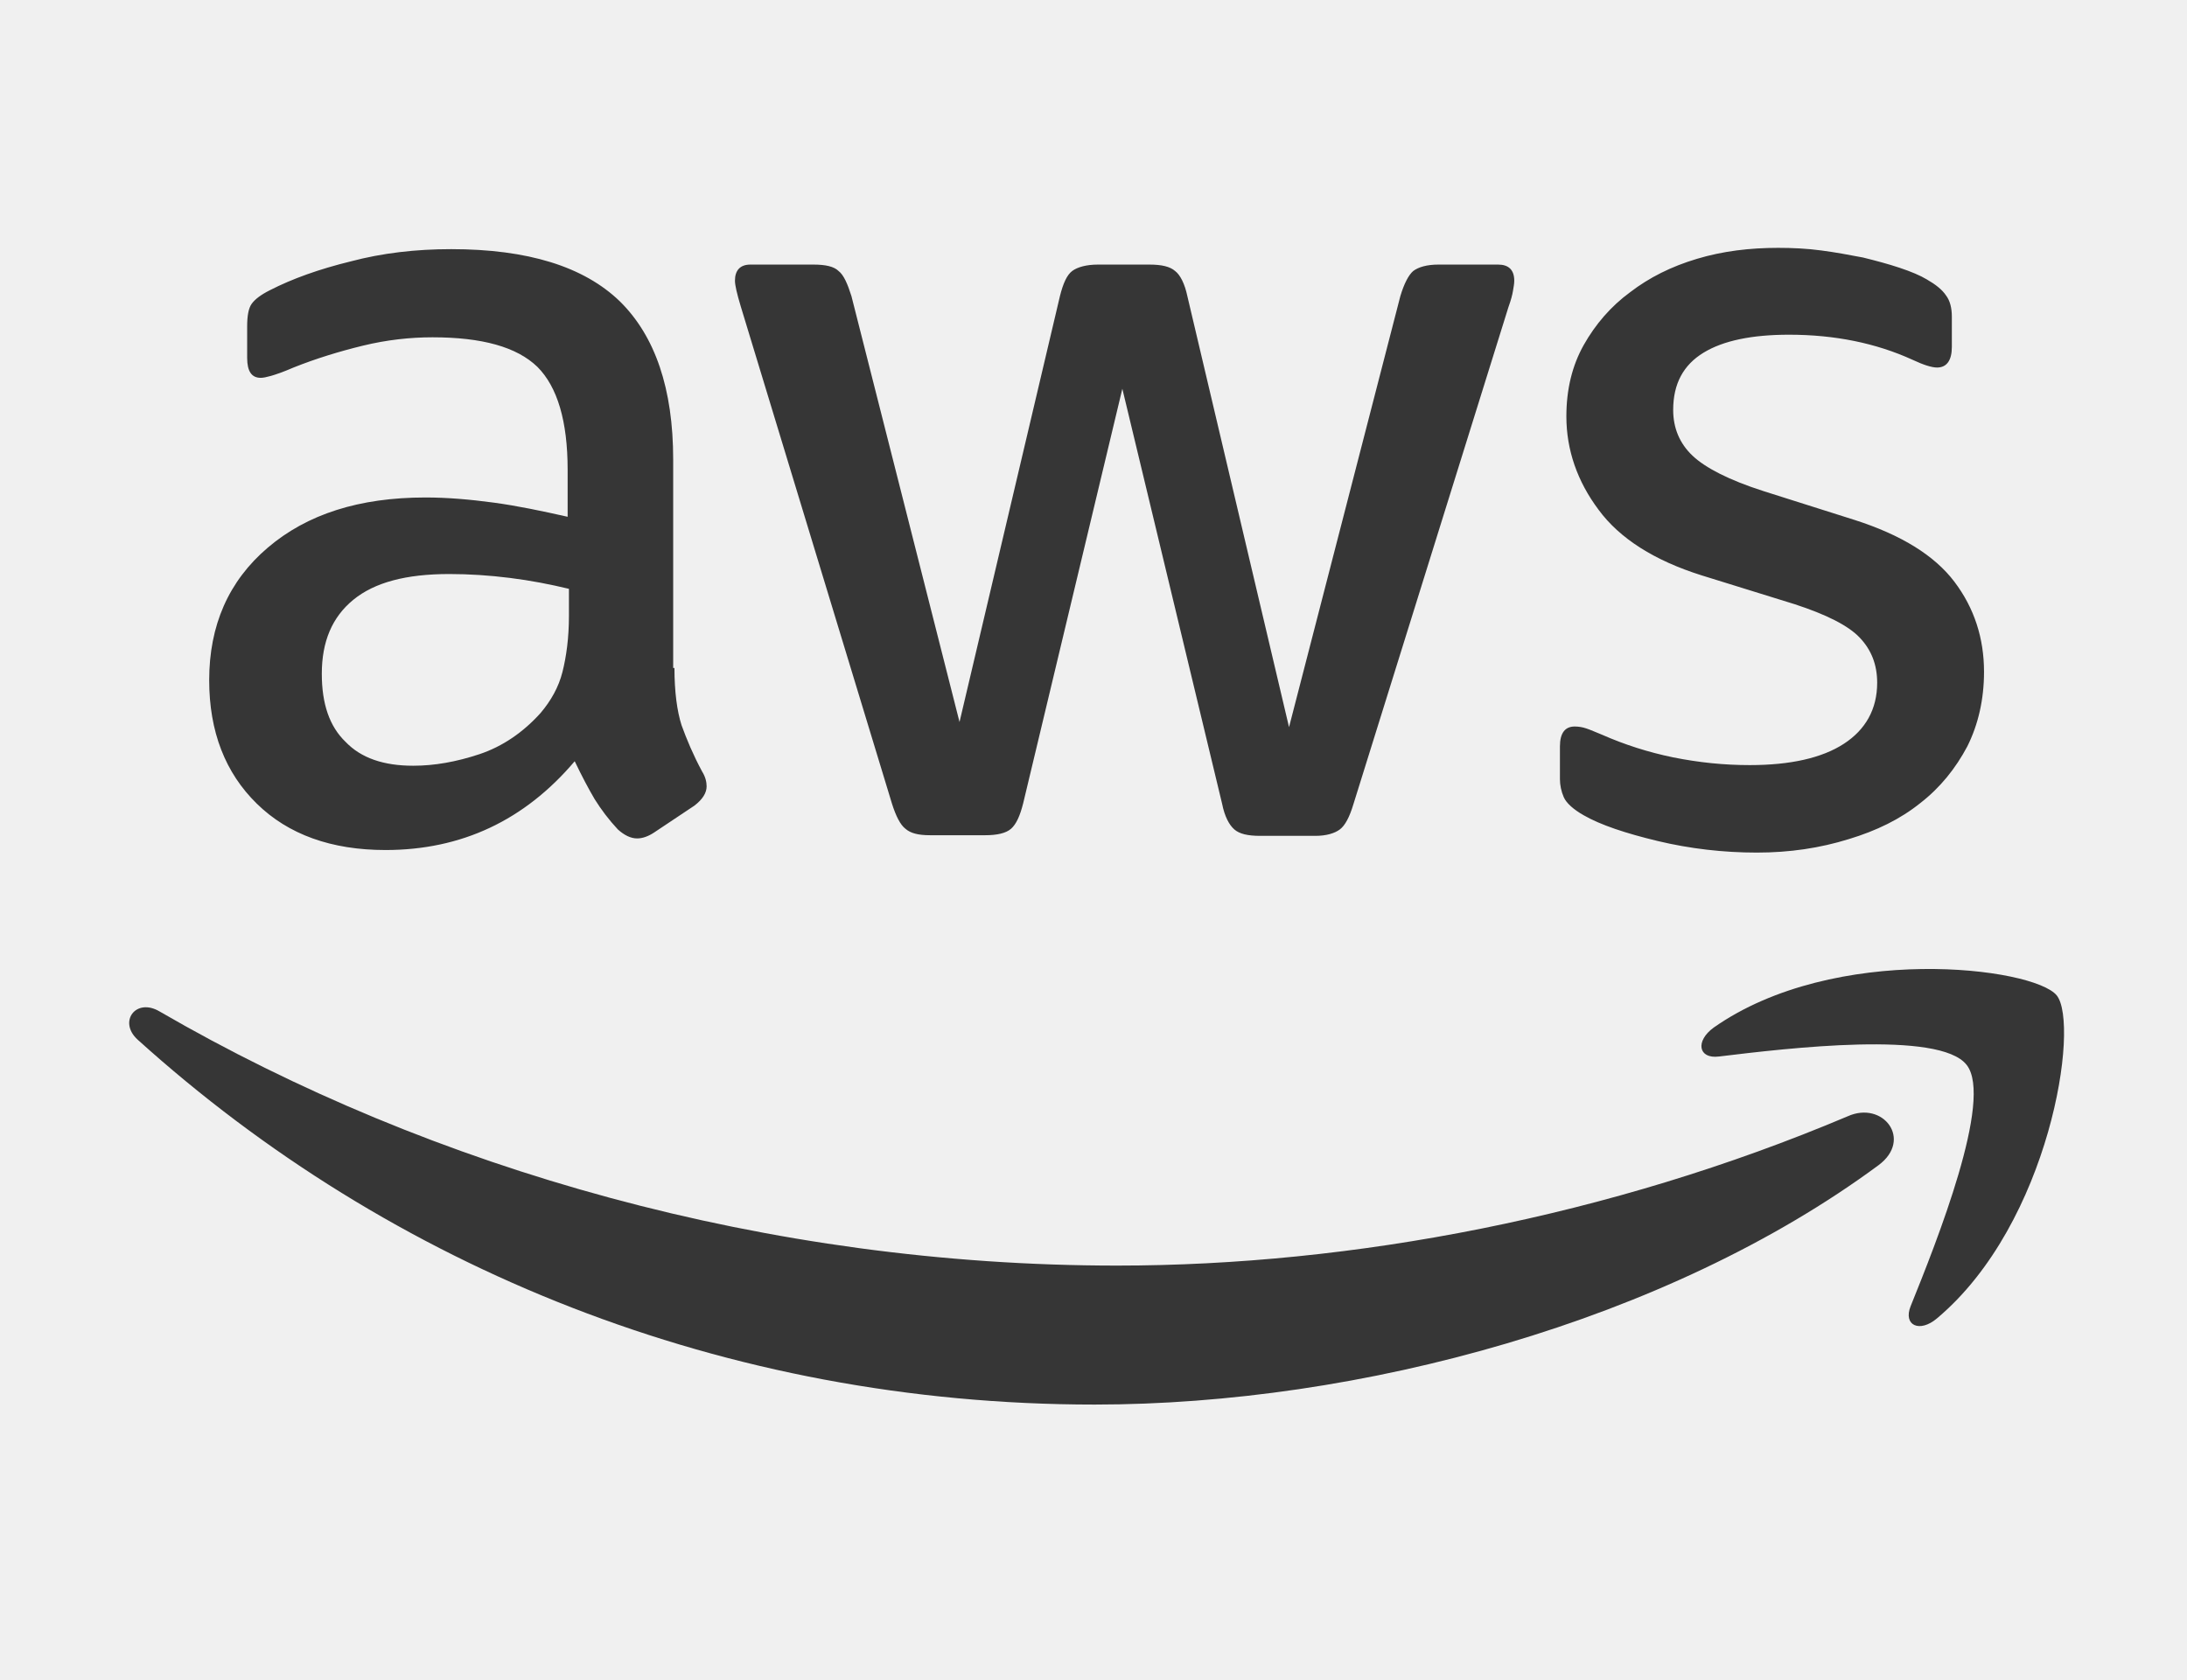
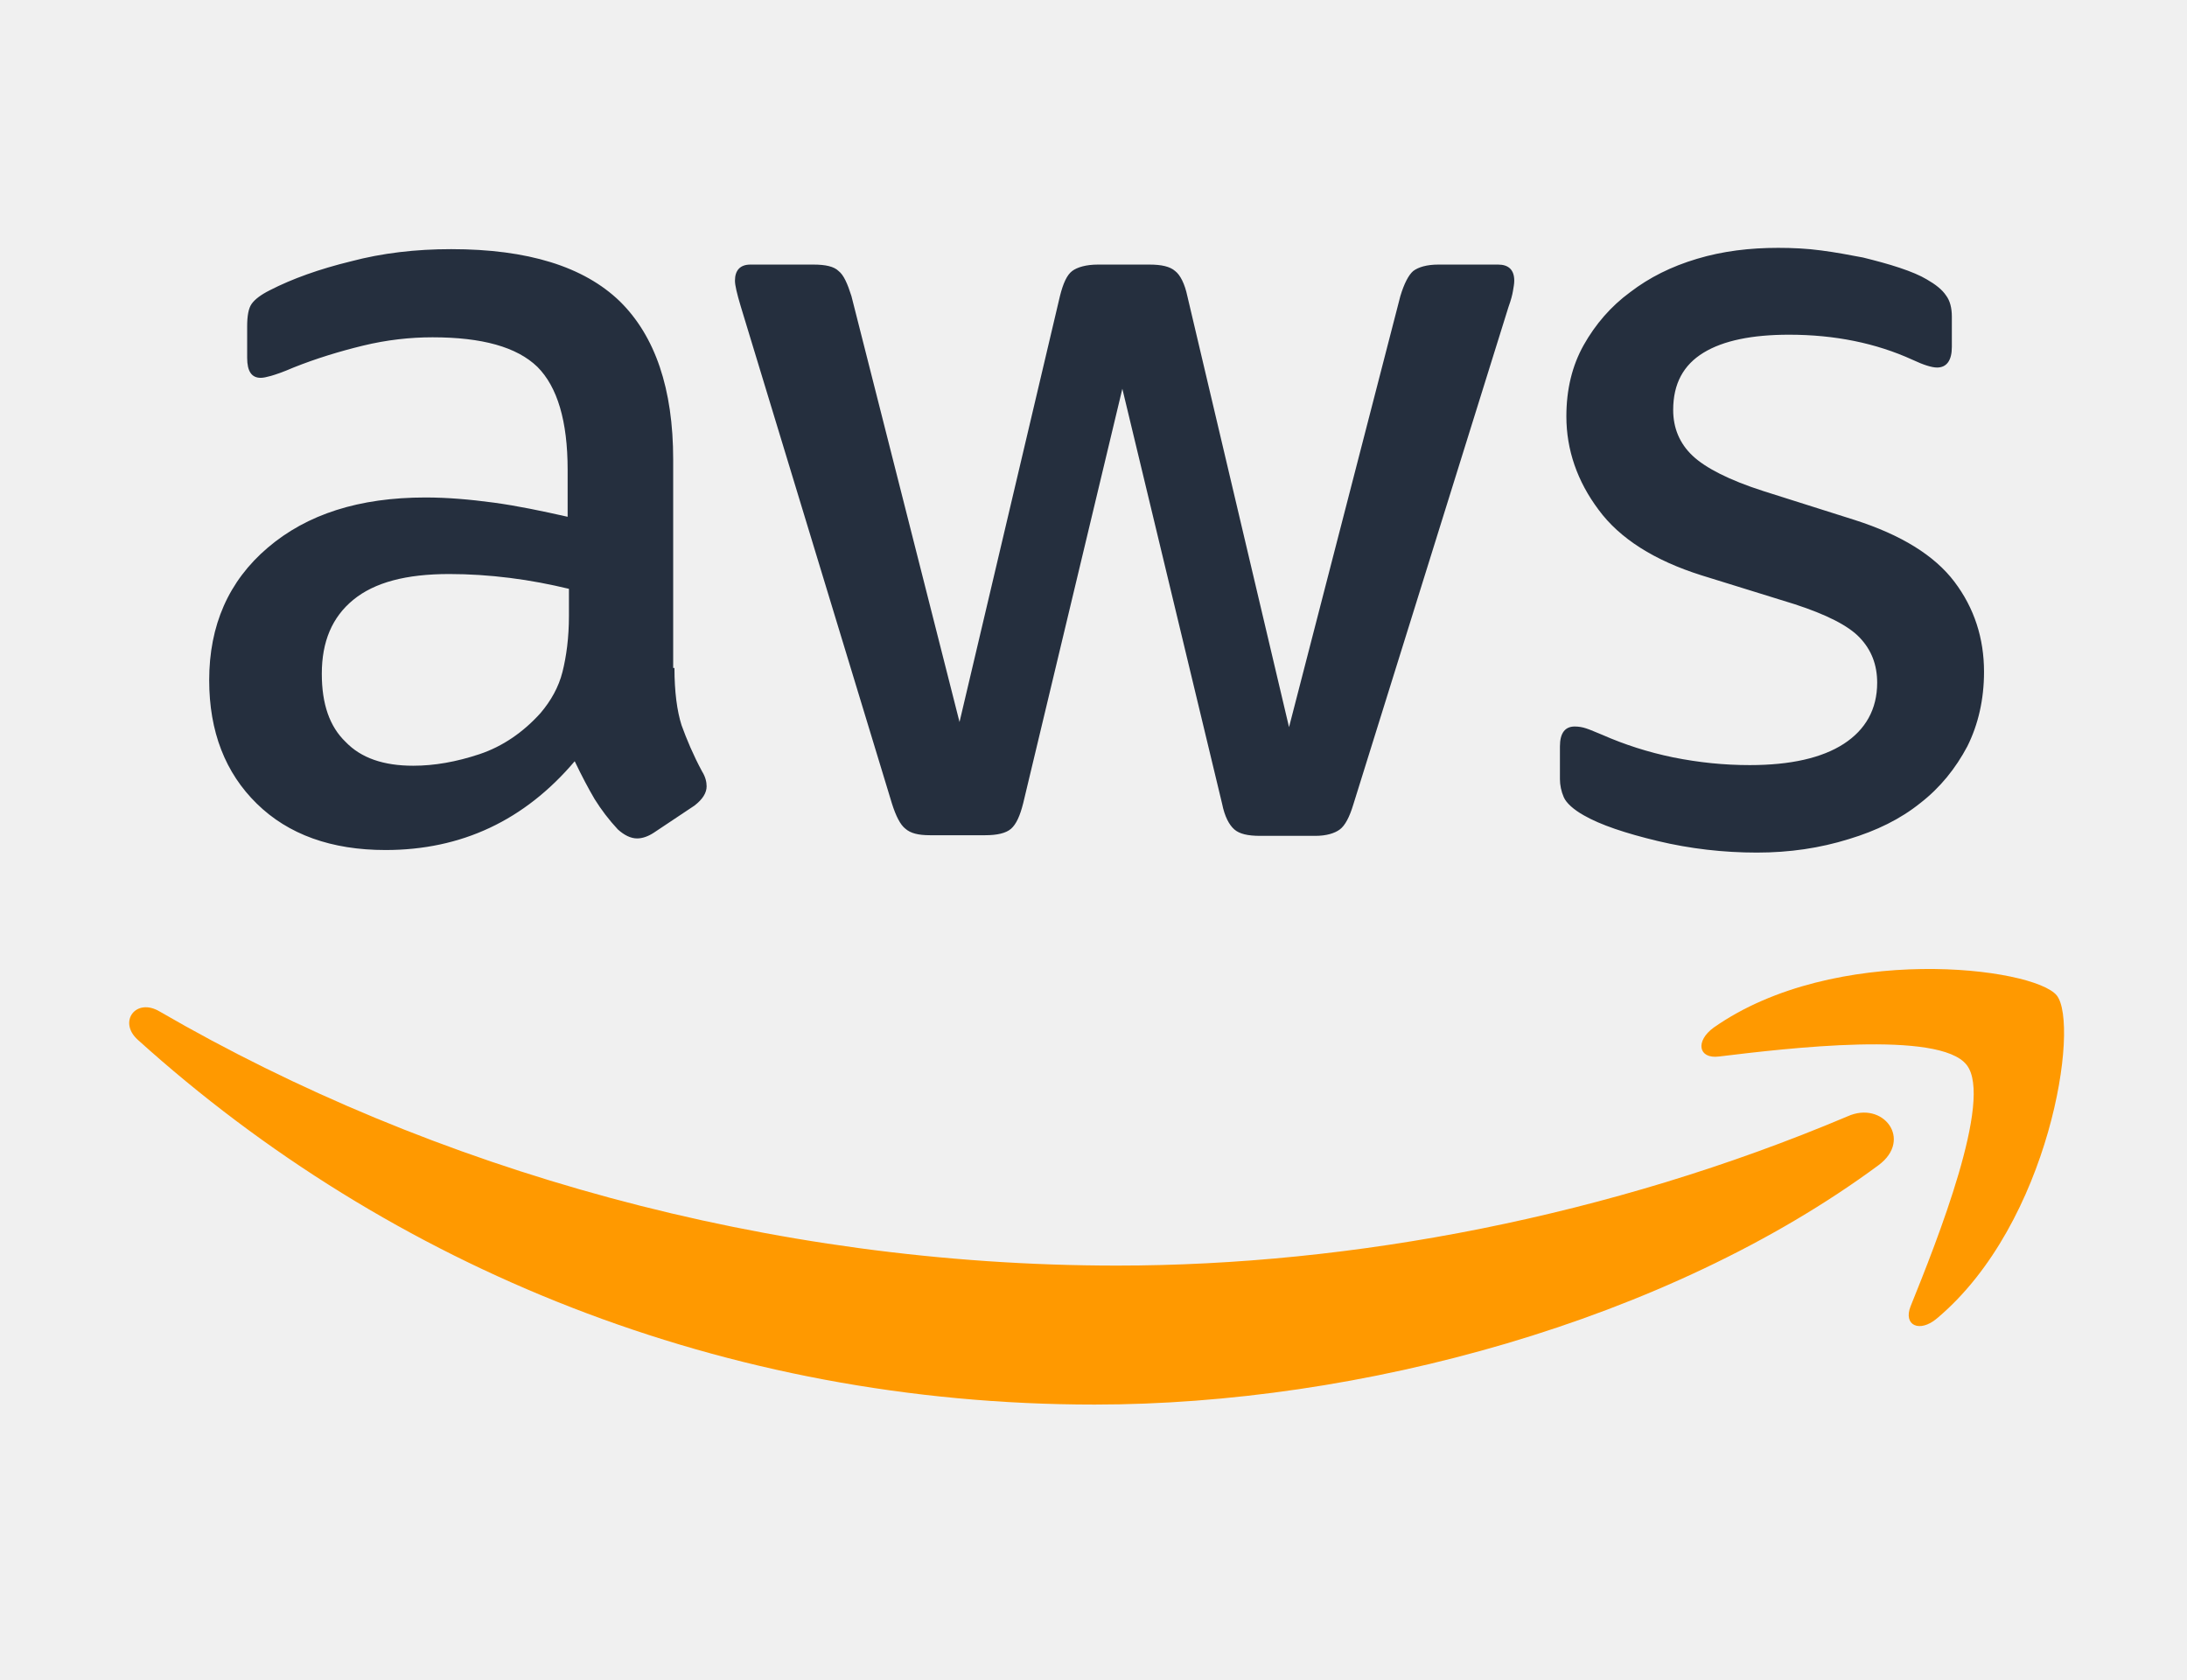
- <svg xmlns="http://www.w3.org/2000/svg" width="69" height="53" viewBox="0 0 69 53" fill="none">
+ <svg xmlns="http://www.w3.org/2000/svg" id="full" width="69" height="53" viewBox="0 0 69 53" fill="none">
  <g clip-path="url(#clip0)">
-     <path d="M21.279 21.08C21.279 21.831 21.361 22.441 21.503 22.887C21.665 23.334 21.868 23.821 22.152 24.349C22.254 24.511 22.294 24.674 22.294 24.816C22.294 25.019 22.173 25.222 21.909 25.425L20.63 26.278C20.447 26.399 20.264 26.46 20.102 26.46C19.899 26.46 19.696 26.359 19.493 26.176C19.209 25.872 18.965 25.547 18.762 25.222C18.559 24.877 18.356 24.491 18.132 24.024C16.549 25.892 14.559 26.826 12.163 26.826C10.458 26.826 9.098 26.339 8.103 25.364C7.108 24.39 6.6 23.09 6.6 21.466C6.6 19.74 7.209 18.339 8.448 17.284C9.686 16.228 11.331 15.7 13.422 15.7C14.112 15.7 14.823 15.761 15.574 15.862C16.326 15.964 17.097 16.126 17.909 16.309V14.827C17.909 13.284 17.584 12.208 16.955 11.578C16.305 10.949 15.209 10.645 13.646 10.645C12.935 10.645 12.204 10.726 11.453 10.908C10.702 11.091 9.971 11.315 9.26 11.599C8.935 11.741 8.692 11.822 8.549 11.863C8.407 11.903 8.306 11.924 8.225 11.924C7.94 11.924 7.798 11.72 7.798 11.294V10.299C7.798 9.974 7.839 9.731 7.94 9.589C8.042 9.447 8.225 9.305 8.509 9.162C9.219 8.797 10.072 8.492 11.067 8.249C12.062 7.985 13.118 7.863 14.234 7.863C16.65 7.863 18.417 8.411 19.554 9.508C20.67 10.604 21.239 12.269 21.239 14.502V21.08H21.279ZM13.036 24.166C13.706 24.166 14.397 24.044 15.128 23.801C15.858 23.557 16.508 23.11 17.056 22.501C17.381 22.116 17.625 21.689 17.747 21.202C17.869 20.715 17.95 20.126 17.95 19.436V18.583C17.361 18.441 16.732 18.319 16.082 18.238C15.432 18.157 14.803 18.116 14.173 18.116C12.813 18.116 11.818 18.38 11.148 18.928C10.478 19.476 10.153 20.248 10.153 21.263C10.153 22.217 10.397 22.928 10.905 23.415C11.392 23.923 12.102 24.166 13.036 24.166ZM29.34 26.359C28.974 26.359 28.73 26.298 28.568 26.156C28.406 26.034 28.264 25.75 28.142 25.364L23.371 9.67C23.249 9.264 23.188 9 23.188 8.858C23.188 8.533 23.35 8.35 23.675 8.35H25.665C26.05 8.35 26.314 8.411 26.457 8.553C26.619 8.675 26.741 8.959 26.863 9.345L30.273 22.786L33.441 9.345C33.542 8.939 33.664 8.675 33.827 8.553C33.989 8.431 34.273 8.35 34.639 8.35H36.263C36.649 8.35 36.913 8.411 37.075 8.553C37.237 8.675 37.38 8.959 37.461 9.345L40.669 22.948L44.181 9.345C44.303 8.939 44.445 8.675 44.587 8.553C44.749 8.431 45.013 8.35 45.379 8.35H47.267C47.592 8.35 47.775 8.513 47.775 8.858C47.775 8.959 47.754 9.061 47.734 9.183C47.714 9.305 47.673 9.467 47.592 9.69L42.699 25.384C42.577 25.791 42.435 26.054 42.273 26.176C42.11 26.298 41.846 26.379 41.501 26.379H39.755C39.369 26.379 39.105 26.318 38.943 26.176C38.78 26.034 38.638 25.77 38.557 25.364L35.41 12.269L32.283 25.344C32.182 25.75 32.06 26.014 31.898 26.156C31.735 26.298 31.451 26.359 31.086 26.359H29.34ZM55.429 26.907C54.373 26.907 53.317 26.785 52.302 26.542C51.287 26.298 50.495 26.034 49.967 25.73C49.642 25.547 49.419 25.344 49.338 25.161C49.257 24.978 49.216 24.775 49.216 24.593V23.557C49.216 23.131 49.379 22.928 49.683 22.928C49.805 22.928 49.927 22.948 50.048 22.989C50.17 23.029 50.353 23.11 50.556 23.192C51.246 23.496 51.998 23.74 52.789 23.902C53.602 24.065 54.393 24.146 55.206 24.146C56.484 24.146 57.479 23.923 58.17 23.476C58.86 23.029 59.225 22.38 59.225 21.547C59.225 20.979 59.043 20.512 58.677 20.126C58.312 19.74 57.621 19.395 56.627 19.07L53.683 18.157C52.201 17.69 51.104 16.999 50.434 16.086C49.764 15.192 49.419 14.197 49.419 13.142C49.419 12.289 49.602 11.538 49.967 10.888C50.333 10.238 50.82 9.67 51.429 9.223C52.038 8.756 52.728 8.411 53.541 8.168C54.353 7.924 55.206 7.822 56.099 7.822C56.545 7.822 57.012 7.843 57.459 7.904C57.926 7.965 58.352 8.046 58.779 8.127C59.185 8.228 59.571 8.33 59.936 8.452C60.301 8.574 60.586 8.695 60.789 8.817C61.073 8.98 61.276 9.142 61.398 9.325C61.52 9.487 61.581 9.711 61.581 9.995V10.949C61.581 11.375 61.418 11.599 61.114 11.599C60.951 11.599 60.687 11.518 60.342 11.355C59.185 10.827 57.885 10.563 56.444 10.563C55.287 10.563 54.373 10.746 53.744 11.132C53.114 11.518 52.789 12.106 52.789 12.939C52.789 13.507 52.992 13.995 53.398 14.38C53.805 14.766 54.556 15.152 55.632 15.497L58.515 16.41C59.977 16.878 61.032 17.527 61.662 18.36C62.291 19.192 62.596 20.146 62.596 21.202C62.596 22.075 62.413 22.867 62.068 23.557C61.702 24.247 61.215 24.857 60.586 25.344C59.956 25.851 59.205 26.217 58.332 26.481C57.419 26.765 56.464 26.907 55.429 26.907Z" fill="#363636" />
-     <path fill-rule="evenodd" clip-rule="evenodd" d="M59.266 36.774C52.586 41.708 42.882 44.327 34.537 44.327C22.843 44.327 12.305 40.002 4.347 32.815C3.717 32.247 4.286 31.475 5.037 31.922C13.645 36.916 24.264 39.941 35.248 39.941C42.658 39.941 50.8 38.398 58.291 35.231C59.408 34.724 60.362 35.962 59.266 36.774Z" fill="#363636" />
-     <path fill-rule="evenodd" clip-rule="evenodd" d="M62.047 33.607C61.195 32.511 56.403 33.079 54.231 33.343C53.581 33.424 53.48 32.856 54.068 32.429C57.885 29.75 64.159 30.521 64.89 31.414C65.621 32.328 64.687 38.602 61.113 41.606C60.565 42.073 60.037 41.83 60.281 41.221C61.093 39.211 62.9 34.683 62.047 33.607Z" fill="#363636" />
+     <path d="M21.279 21.08C21.279 21.831 21.361 22.441 21.503 22.887C21.665 23.334 21.868 23.821 22.152 24.349C22.254 24.511 22.294 24.674 22.294 24.816C22.294 25.019 22.173 25.222 21.909 25.425L20.63 26.278C20.447 26.399 20.264 26.46 20.102 26.46C19.899 26.46 19.696 26.359 19.493 26.176C19.209 25.872 18.965 25.547 18.762 25.222C18.559 24.877 18.356 24.491 18.132 24.024C16.549 25.892 14.559 26.826 12.163 26.826C10.458 26.826 9.098 26.339 8.103 25.364C7.108 24.39 6.6 23.09 6.6 21.466C6.6 19.74 7.209 18.339 8.448 17.284C9.686 16.228 11.331 15.7 13.422 15.7C14.113 15.7 14.823 15.761 15.574 15.862C16.326 15.964 17.097 16.126 17.909 16.309V14.827C17.909 13.284 17.584 12.208 16.955 11.578C16.305 10.949 15.209 10.645 13.646 10.645C12.935 10.645 12.204 10.726 11.453 10.908C10.702 11.091 9.971 11.315 9.26 11.599C8.935 11.741 8.692 11.822 8.549 11.863C8.407 11.903 8.306 11.924 8.225 11.924C7.94 11.924 7.798 11.72 7.798 11.294V10.299C7.798 9.974 7.839 9.731 7.94 9.589C8.042 9.447 8.225 9.305 8.509 9.162C9.219 8.797 10.072 8.492 11.067 8.249C12.062 7.985 13.118 7.863 14.234 7.863C16.65 7.863 18.417 8.411 19.554 9.508C20.67 10.604 21.239 12.269 21.239 14.502V21.08H21.279ZM13.036 24.166C13.706 24.166 14.397 24.044 15.128 23.801C15.858 23.557 16.508 23.11 17.056 22.501C17.381 22.116 17.625 21.689 17.747 21.202C17.869 20.715 17.95 20.126 17.95 19.436V18.583C17.361 18.441 16.732 18.319 16.082 18.238C15.432 18.157 14.803 18.116 14.173 18.116C12.813 18.116 11.818 18.38 11.148 18.928C10.478 19.476 10.153 20.248 10.153 21.263C10.153 22.217 10.397 22.928 10.905 23.415C11.392 23.923 12.102 24.166 13.036 24.166ZM29.34 26.359C28.974 26.359 28.73 26.298 28.568 26.156C28.406 26.034 28.264 25.75 28.142 25.364L23.371 9.67C23.249 9.264 23.188 9 23.188 8.858C23.188 8.533 23.35 8.35 23.675 8.35H25.665C26.05 8.35 26.314 8.411 26.457 8.553C26.619 8.675 26.741 8.959 26.863 9.345L30.273 22.786L33.441 9.345C33.542 8.939 33.664 8.675 33.827 8.553C33.989 8.431 34.273 8.35 34.639 8.35H36.263C36.649 8.35 36.913 8.411 37.075 8.553C37.237 8.675 37.38 8.959 37.461 9.345L40.669 22.948L44.181 9.345C44.303 8.939 44.445 8.675 44.587 8.553C44.749 8.431 45.013 8.35 45.379 8.35H47.267C47.592 8.35 47.775 8.513 47.775 8.858C47.775 8.959 47.754 9.061 47.734 9.183C47.714 9.305 47.673 9.467 47.592 9.69L42.699 25.384C42.577 25.791 42.435 26.054 42.273 26.176C42.11 26.298 41.846 26.379 41.501 26.379H39.755C39.369 26.379 39.105 26.318 38.943 26.176C38.78 26.034 38.638 25.77 38.557 25.364L35.41 12.269L32.283 25.344C32.182 25.75 32.06 26.014 31.898 26.156C31.735 26.298 31.451 26.359 31.086 26.359H29.34ZM55.429 26.907C54.373 26.907 53.317 26.785 52.302 26.542C51.287 26.298 50.495 26.034 49.967 25.73C49.642 25.547 49.419 25.344 49.338 25.161C49.257 24.978 49.216 24.775 49.216 24.593V23.557C49.216 23.131 49.379 22.928 49.683 22.928C49.805 22.928 49.927 22.948 50.048 22.989C50.17 23.029 50.353 23.11 50.556 23.192C51.246 23.496 51.998 23.74 52.789 23.902C53.602 24.065 54.393 24.146 55.206 24.146C56.485 24.146 57.479 23.923 58.17 23.476C58.86 23.029 59.225 22.38 59.225 21.547C59.225 20.979 59.043 20.512 58.677 20.126C58.312 19.74 57.621 19.395 56.627 19.07L53.683 18.157C52.201 17.69 51.104 16.999 50.434 16.086C49.764 15.192 49.419 14.197 49.419 13.142C49.419 12.289 49.602 11.538 49.967 10.888C50.333 10.238 50.82 9.67 51.429 9.223C52.038 8.756 52.728 8.411 53.541 8.168C54.353 7.924 55.206 7.822 56.099 7.822C56.545 7.822 57.012 7.843 57.459 7.904C57.926 7.965 58.352 8.046 58.779 8.127C59.185 8.228 59.571 8.33 59.936 8.452C60.301 8.574 60.586 8.695 60.789 8.817C61.073 8.98 61.276 9.142 61.398 9.325C61.52 9.487 61.581 9.711 61.581 9.995V10.949C61.581 11.375 61.418 11.599 61.114 11.599C60.951 11.599 60.687 11.518 60.342 11.355C59.185 10.827 57.886 10.563 56.444 10.563C55.287 10.563 54.373 10.746 53.744 11.132C53.114 11.518 52.789 12.106 52.789 12.939C52.789 13.507 52.992 13.995 53.398 14.38C53.805 14.766 54.556 15.152 55.632 15.497L58.515 16.41C59.977 16.878 61.032 17.527 61.662 18.36C62.291 19.192 62.596 20.146 62.596 21.202C62.596 22.075 62.413 22.867 62.068 23.557C61.702 24.247 61.215 24.857 60.586 25.344C59.956 25.851 59.205 26.217 58.332 26.481C57.419 26.765 56.464 26.907 55.429 26.907Z" fill="#252F3E" />
+     <path fill-rule="evenodd" clip-rule="evenodd" d="M59.266 36.774C52.586 41.708 42.882 44.327 34.537 44.327C22.843 44.327 12.305 40.002 4.347 32.815C3.717 32.247 4.286 31.475 5.037 31.922C13.645 36.916 24.264 39.941 35.248 39.941C42.658 39.941 50.8 38.398 58.291 35.231C59.408 34.724 60.362 35.962 59.266 36.774Z" fill="#FF9900" />
+     <path fill-rule="evenodd" clip-rule="evenodd" d="M62.047 33.607C61.195 32.511 56.403 33.079 54.231 33.343C53.581 33.424 53.48 32.856 54.068 32.429C57.885 29.75 64.159 30.521 64.89 31.414C65.621 32.328 64.687 38.602 61.113 41.606C60.565 42.073 60.037 41.83 60.281 41.221C61.093 39.211 62.9 34.683 62.047 33.607Z" fill="#FF9900" />
  </g>
  <defs>
    <clipPath id="clip0">
      <rect width="67.273" height="52.149" fill="white" transform="translate(0.914368)" />
    </clipPath>
  </defs>
</svg>
